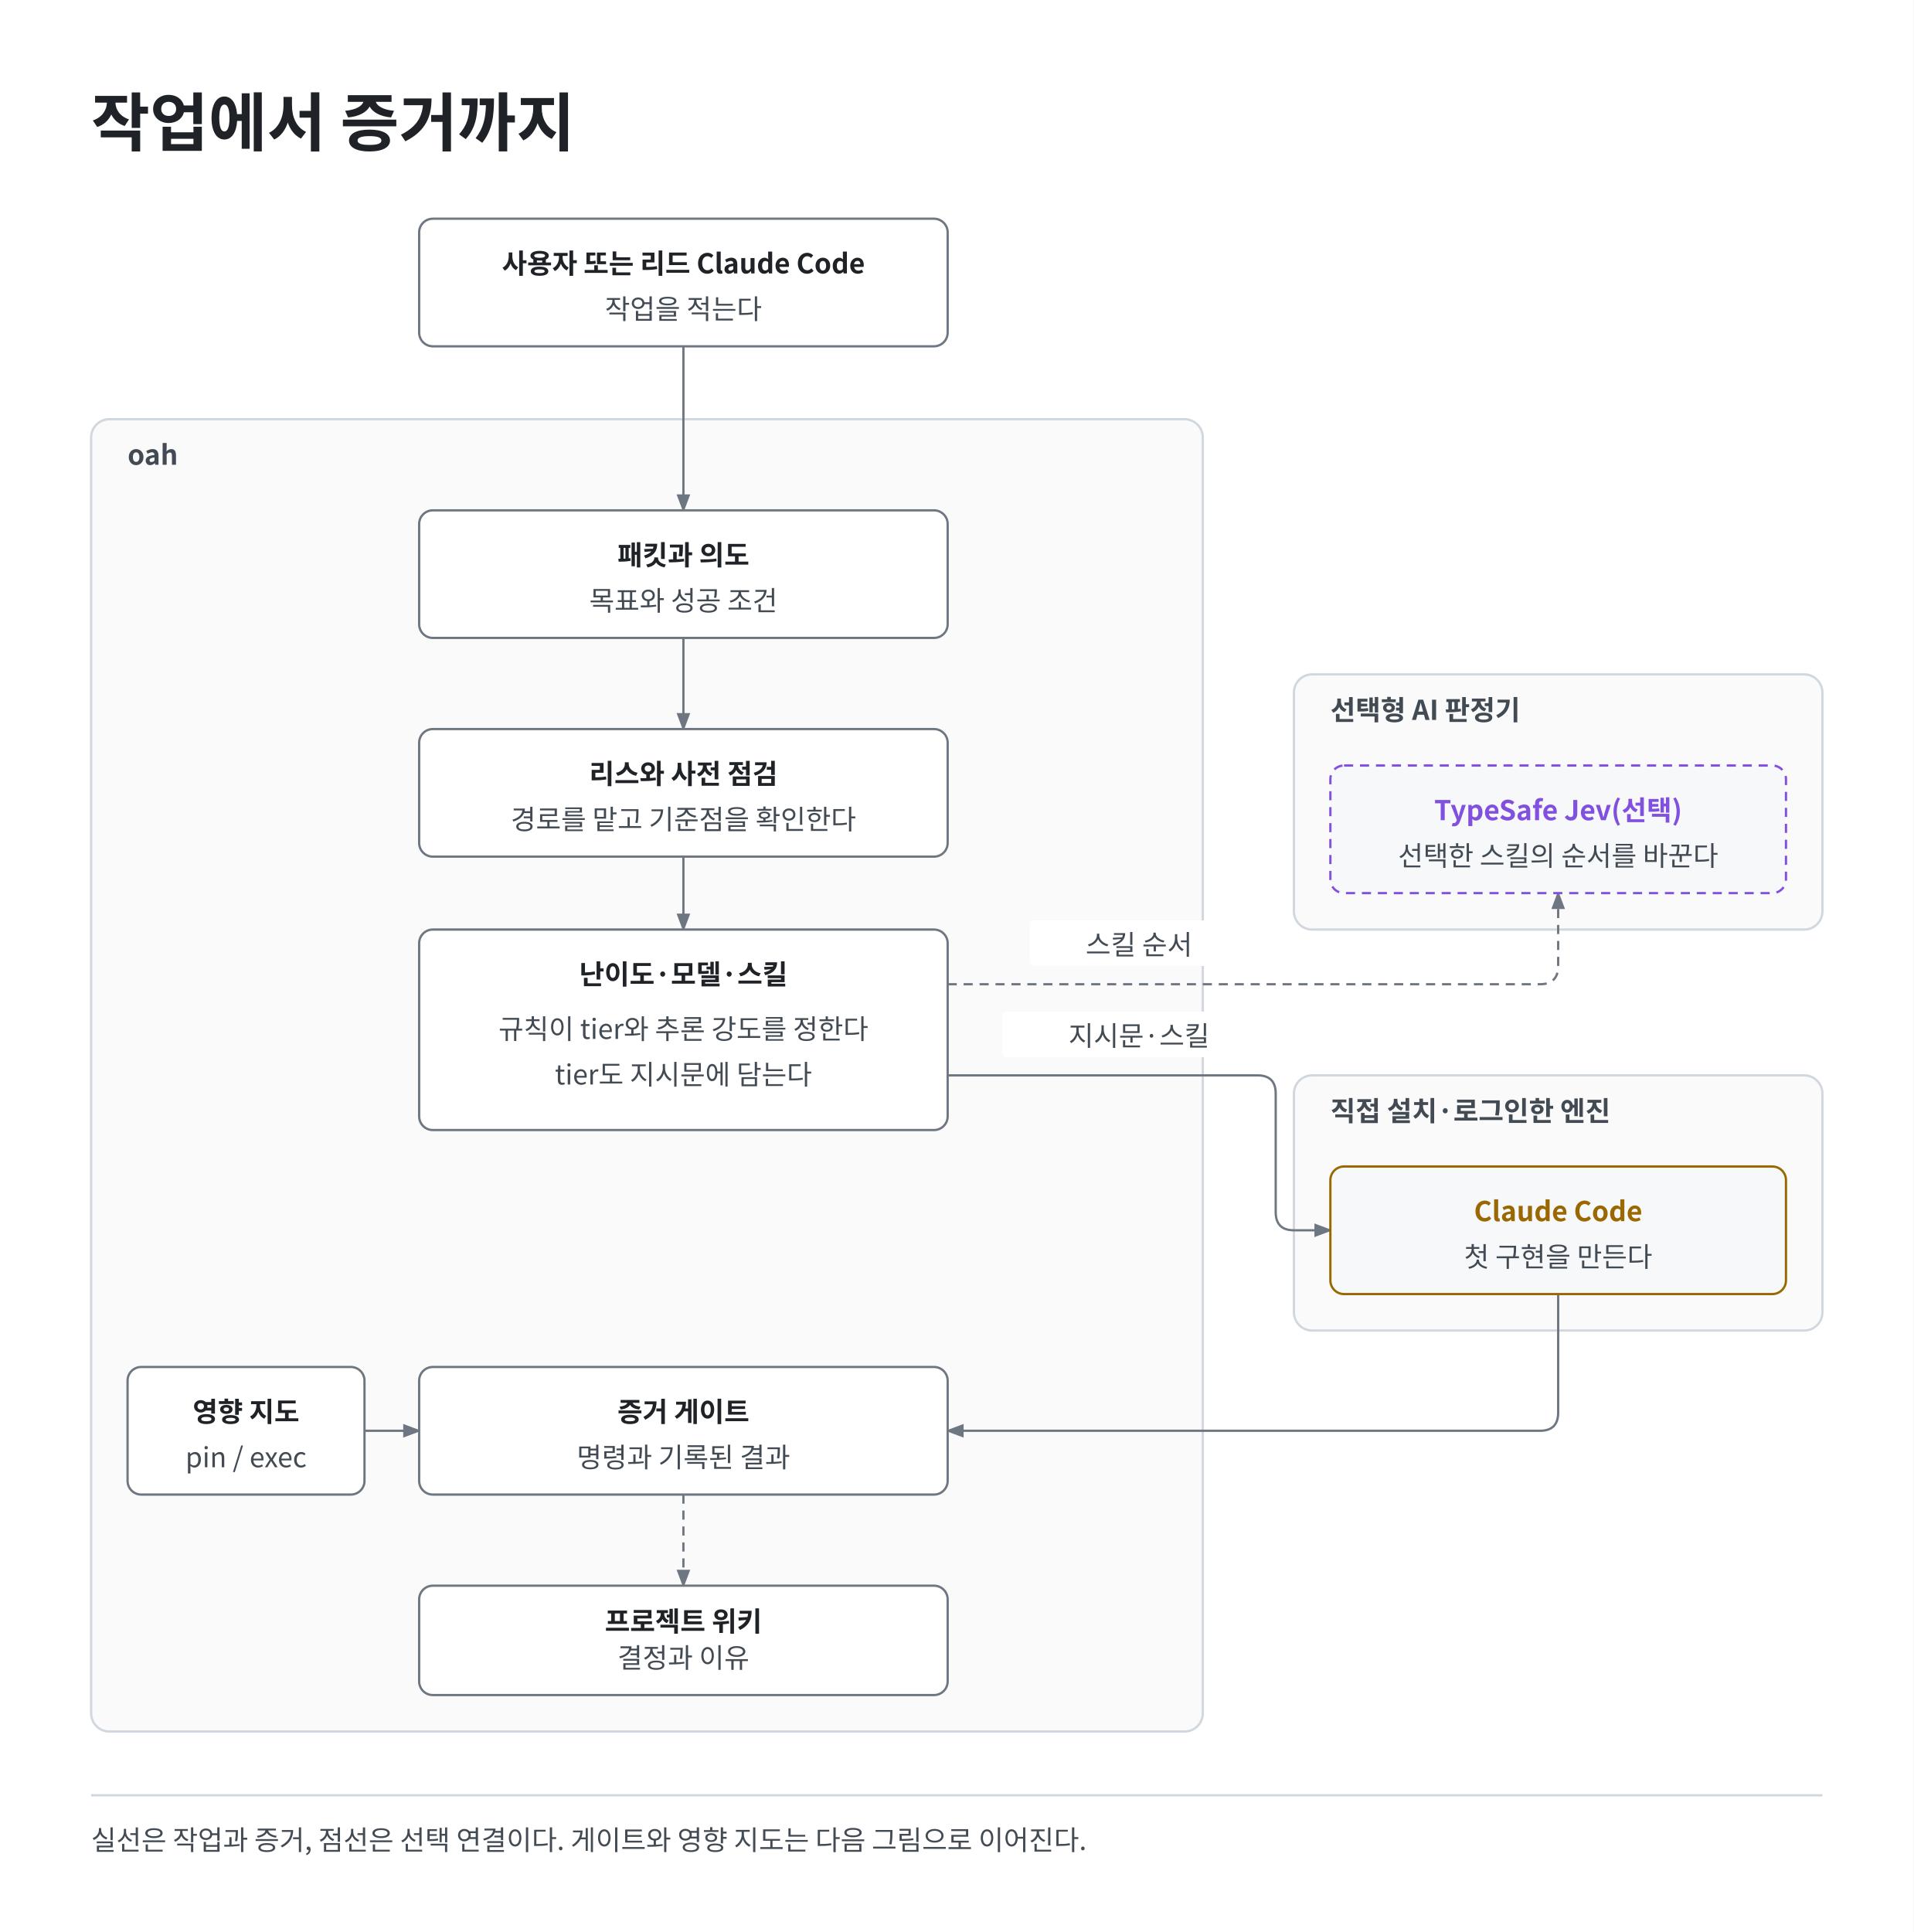
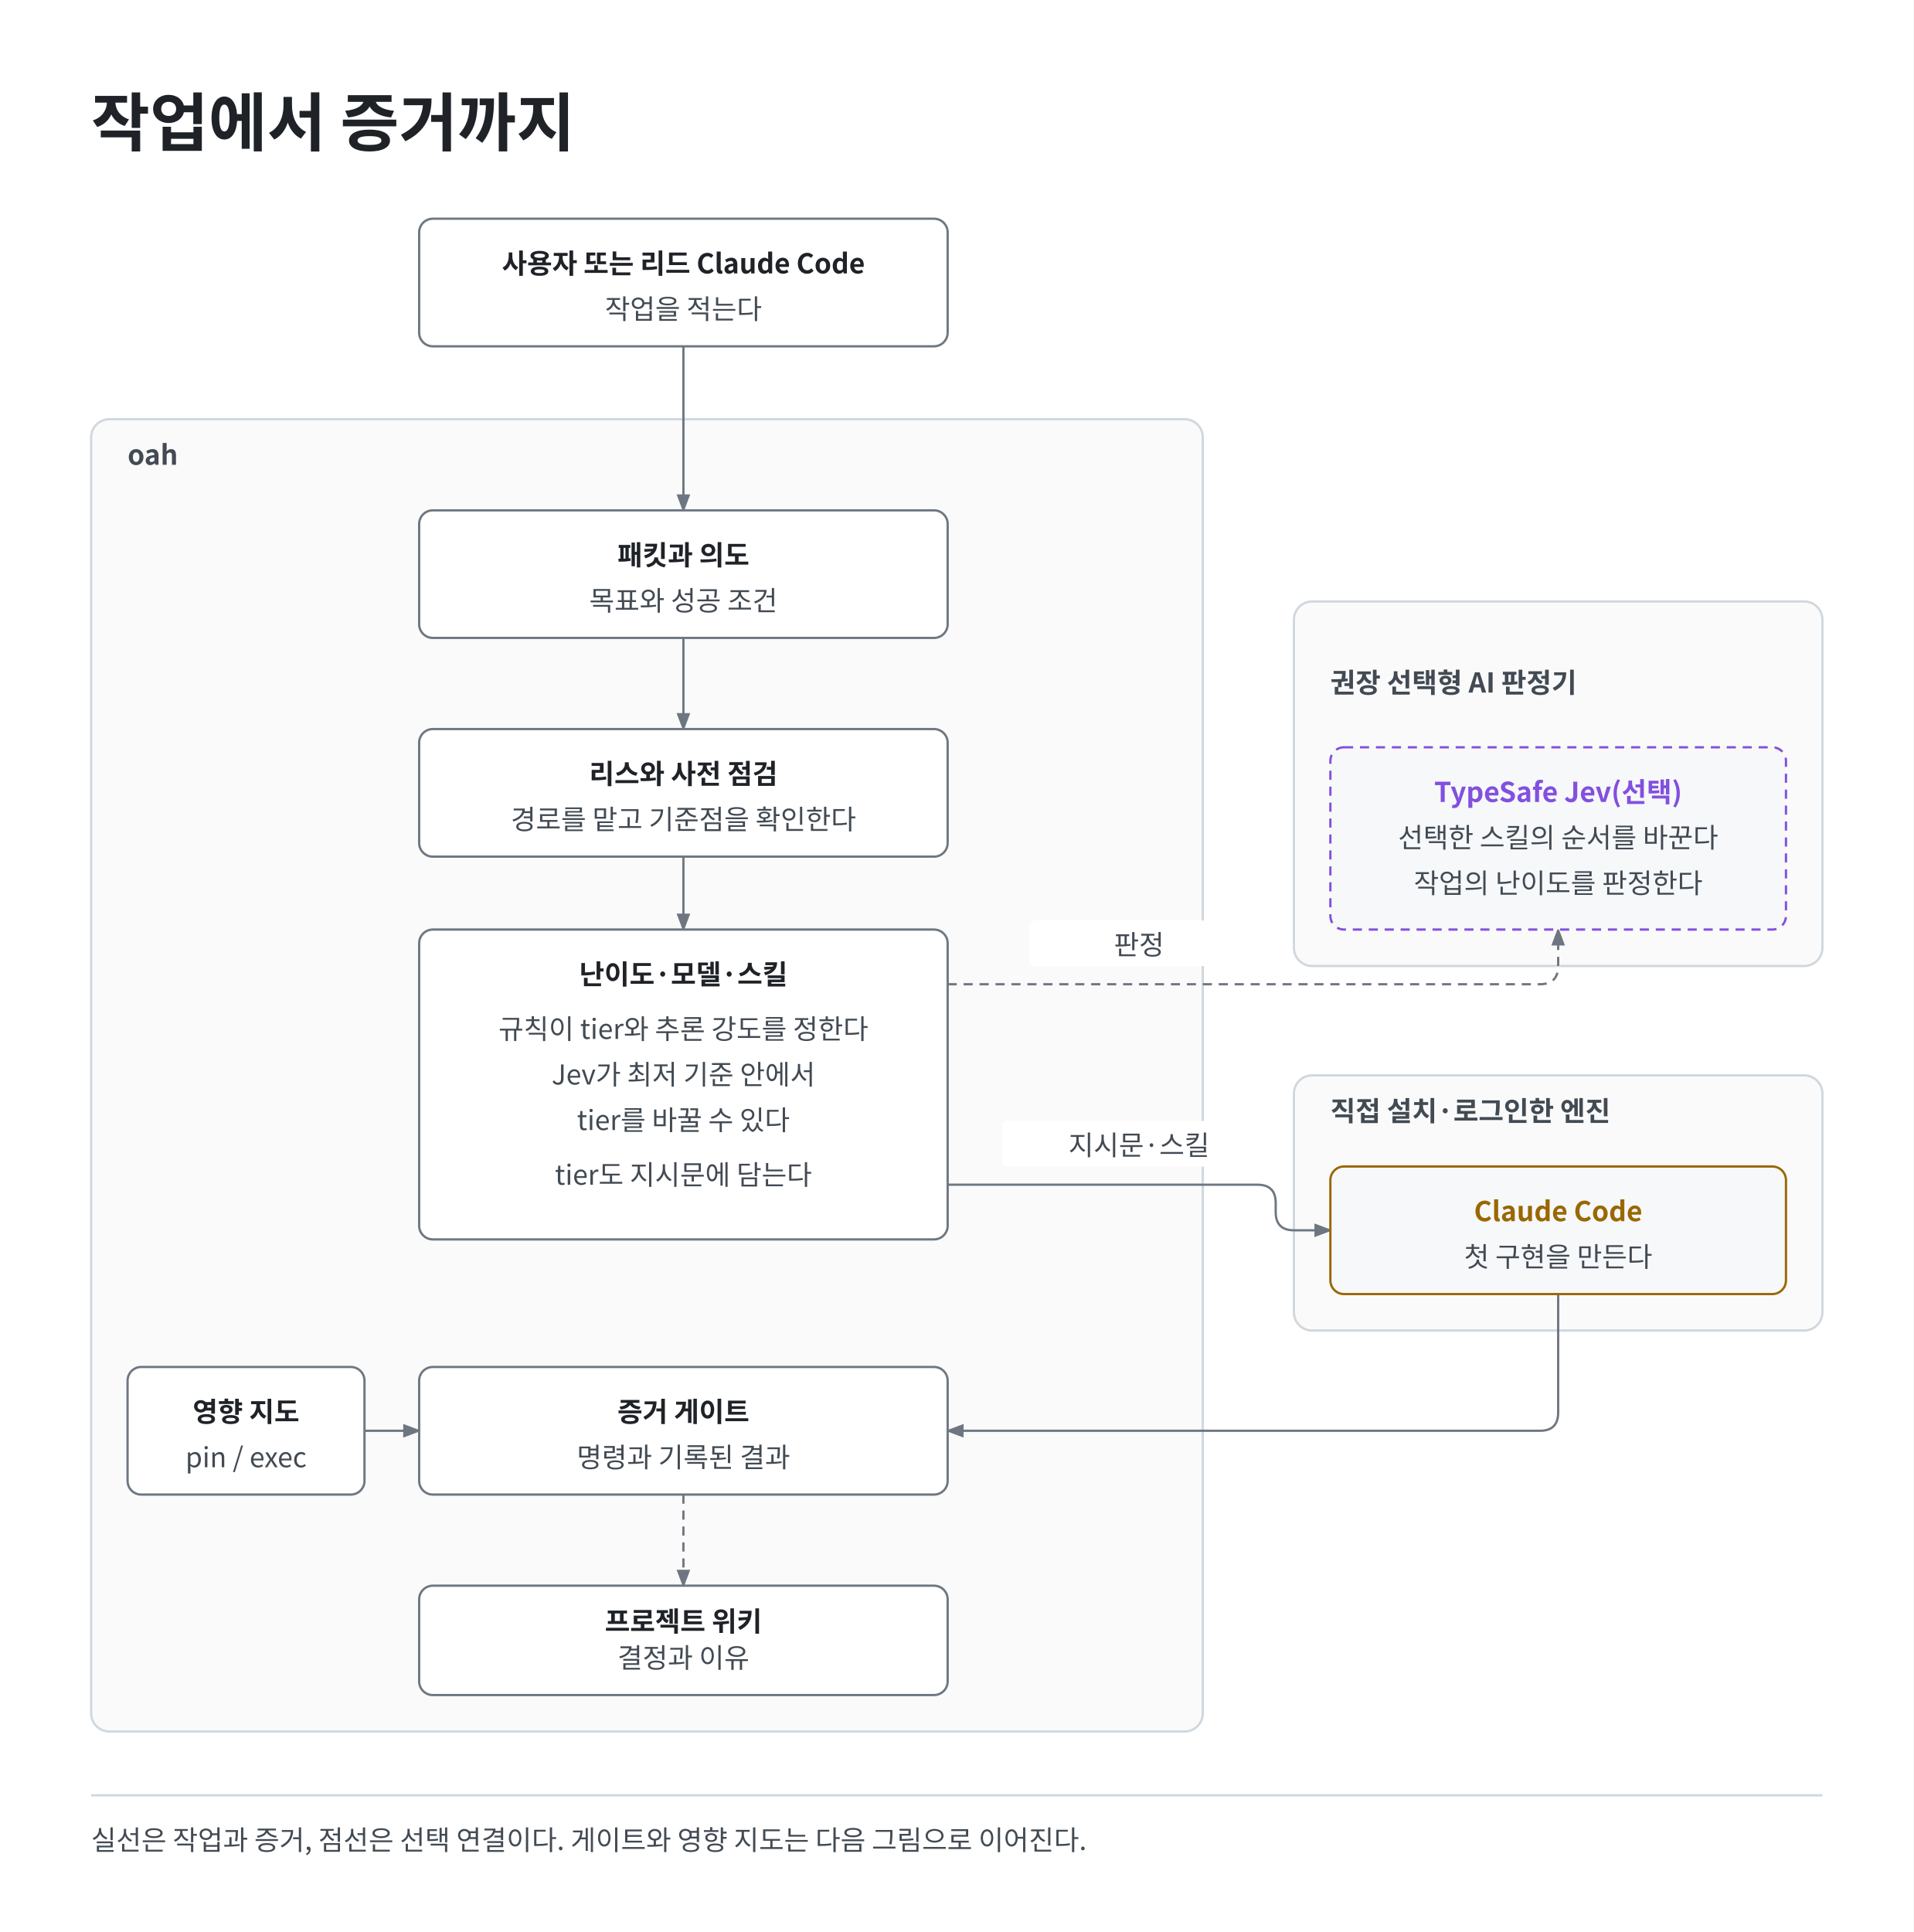
<svg xmlns="http://www.w3.org/2000/svg" viewBox="0 0 840 848" role="img" aria-labelledby="architecture-build-ko-light-title architecture-build-ko-light-desc" id="architecture-build-ko-light-root">
  <defs>
    <style>#architecture-build-ko-light-root { font-family: "Apple SD Gothic Neo", "Malgun Gothic", "Noto Sans KR", "Noto Sans CJK KR", system-ui, -apple-system, "Segoe UI", sans-serif; color: #1f2328; }
      #architecture-build-ko-light-root .diagram-container { width: 100%; overflow-x: auto; }
      #architecture-build-ko-light-root .title { font-size: 28px; font-weight: 600; }
      #architecture-build-ko-light-root .group { font-size: 14px; font-weight: 600; }
      #architecture-build-ko-light-root .node { font-size: 12px; font-weight: 600; }
      #architecture-build-ko-light-root .label { font-size: 12px; font-weight: 400; }
      #architecture-build-ko-light-root .mono { font-family: ui-monospace, "SFMono-Regular", Consolas, monospace; font-size: 8px; }
      #architecture-build-ko-light-root .arrow-label { font-family: "Apple SD Gothic Neo", "Malgun Gothic", "Noto Sans KR", "Noto Sans CJK KR", system-ui, -apple-system, "Segoe UI", sans-serif; font-size: 12px; font-weight: 500; }
      @media print {
#architecture-build-ko-light-root .diagram-container { overflow-x: visible; }
}</style>
    <marker id="architecture-build-ko-light-arrow" markerWidth="8" markerHeight="6" refX="7" refY="3" orient="auto">
      <polygon points="0 0, 8 3, 0 6" fill="#6e7781" />
    </marker>
  </defs>
  <rect x="0" y="0" width="840" height="848" fill="#ffffff" />
  <text x="40" y="64" class="title" text-anchor="start" fill="#1f2328">작업에서 증거까지</text>
  <rect x="40" y="184" width="488" height="576" rx="8" fill="#1f2328" fill-opacity="0.02" stroke="#d0d7de" stroke-width="1" />
  <text x="56" y="204" class="node" text-anchor="start" fill="#424a53">oah</text>
-   <rect x="568" y="296" width="232" height="112" rx="8" fill="#1f2328" fill-opacity="0.02" stroke="#d0d7de" stroke-width="1" />
-   <text x="584" y="316" class="node" text-anchor="start" fill="#424a53">선택형 AI 판정기</text>
+   <rect x="568" y="264" width="232" height="160" rx="8" fill="#1f2328" fill-opacity="0.02" stroke="#d0d7de" stroke-width="1" />
+   <text x="584" y="304" class="node" text-anchor="start" fill="#424a53">권장 선택형 AI 판정기</text>
  <rect x="568" y="472" width="232" height="112" rx="8" fill="#1f2328" fill-opacity="0.02" stroke="#d0d7de" stroke-width="1" />
  <text x="584" y="492" class="node" text-anchor="start" fill="#424a53">직접 설치·로그인한 엔진</text>
  <line x1="300" y1="152" x2="300" y2="224" data-from="you" data-to="intent" fill="none" stroke="#6e7781" stroke-width="1" marker-end="url(#architecture-build-ko-light-arrow)" />
  <line x1="300" y1="280" x2="300" y2="320" data-from="intent" data-to="lease" fill="none" stroke="#6e7781" stroke-width="1" marker-end="url(#architecture-build-ko-light-arrow)" />
  <line x1="300" y1="376" x2="300" y2="408" data-from="lease" data-to="route" fill="none" stroke="#6e7781" stroke-width="1" marker-end="url(#architecture-build-ko-light-arrow)" />
-   <path d="M 416,432 H 676 Q 684,432 684,424 V 392" data-from="route" data-to="jev" fill="none" stroke="#6e7781" stroke-width="1" stroke-dasharray="4,3" marker-end="url(#architecture-build-ko-light-arrow)" />
-   <path d="M 416,472 H 552 Q 560,472 560,480 V 532 Q 560,540 568,540 H 584" data-from="route" data-to="claude" fill="none" stroke="#6e7781" stroke-width="1" marker-end="url(#architecture-build-ko-light-arrow)" />
+   <path d="M 416,432 H 676 Q 684,432 684,424 V 408" data-from="route" data-to="jev" fill="none" stroke="#6e7781" stroke-width="1" stroke-dasharray="4,3" marker-end="url(#architecture-build-ko-light-arrow)" />
+   <path d="M 416,520 H 552 Q 560,520 560,528 V 532 Q 560,540 568,540 H 584" data-from="route" data-to="claude" fill="none" stroke="#6e7781" stroke-width="1" marker-end="url(#architecture-build-ko-light-arrow)" />
  <path d="M 684,568 V 620 Q 684,628 676,628 H 416" data-from="claude" data-to="gates" fill="none" stroke="#6e7781" stroke-width="1" marker-end="url(#architecture-build-ko-light-arrow)" />
  <line x1="160" y1="628" x2="184" y2="628" data-from="impact" data-to="gates" fill="none" stroke="#6e7781" stroke-width="1" marker-end="url(#architecture-build-ko-light-arrow)" />
  <line x1="300" y1="656" x2="300" y2="696" data-from="gates" data-to="wiki" fill="none" stroke="#6e7781" stroke-width="1" stroke-dasharray="4,3" marker-end="url(#architecture-build-ko-light-arrow)" />
  <rect x="452" y="404" width="96" height="20" rx="2" fill="#ffffff" />
-   <text x="500" y="419" class="arrow-label" text-anchor="middle" fill="#424a53">스킬 순서</text>
-   <rect x="440" y="444" width="120" height="20" rx="2" fill="#ffffff" />
-   <text x="500" y="459" class="arrow-label" text-anchor="middle" fill="#424a53">지시문·스킬</text>
+   <text x="500" y="419" class="arrow-label" text-anchor="middle" fill="#424a53">판정</text>
+   <rect x="440" y="492" width="120" height="20" rx="2" fill="#ffffff" />
+   <text x="500" y="507" class="arrow-label" text-anchor="middle" fill="#424a53">지시문·스킬</text>
  <g data-node-id="you">
    <rect x="184" y="96" width="232" height="56" rx="6" fill="#ffffff" stroke="#6e7781" stroke-width="1" />
    <text x="300" y="120" class="node" text-anchor="middle" fill="#1f2328">사용자 또는 리드 Claude Code</text>
    <text x="300" y="140" class="label" text-anchor="middle" fill="#424a53">작업을 적는다</text>
  </g>
  <g data-node-id="intent">
    <rect x="184" y="224" width="232" height="56" rx="6" fill="#ffffff" stroke="#6e7781" stroke-width="1" />
    <text x="300" y="248" class="node" text-anchor="middle" fill="#1f2328">패킷과 의도</text>
    <text x="300" y="268" class="label" text-anchor="middle" fill="#424a53">목표와 성공 조건</text>
  </g>
  <g data-node-id="lease">
    <rect x="184" y="320" width="232" height="56" rx="6" fill="#ffffff" stroke="#6e7781" stroke-width="1" />
    <text x="300" y="344" class="node" text-anchor="middle" fill="#1f2328">리스와 사전 점검</text>
    <text x="300" y="364" class="label" text-anchor="middle" fill="#424a53">경로를 맡고 기준점을 확인한다</text>
  </g>
  <g data-node-id="route">
-     <rect x="184" y="408" width="232" height="88" rx="6" fill="#ffffff" stroke="#6e7781" stroke-width="1" />
+     <rect x="184" y="408" width="232" height="136" rx="6" fill="#ffffff" stroke="#6e7781" stroke-width="1" />
    <text x="300" y="432" class="node" text-anchor="middle" fill="#1f2328">난이도·모델·스킬</text>
    <text x="300" y="456" class="label" text-anchor="middle" fill="#424a53">규칙이 tier와 추론 강도를 정한다</text>
-     <text x="300" y="476" class="label" text-anchor="middle" fill="#424a53">tier도 지시문에 담는다</text>
+     <text x="300" y="476" class="label" text-anchor="middle" fill="#424a53">Jev가 최저 기준 안에서</text>
+     <text x="300" y="496" class="label" text-anchor="middle" fill="#424a53">tier를 바꿀 수 있다</text>
+     <text x="300" y="520" class="label" text-anchor="middle" fill="#424a53">tier도 지시문에 담는다</text>
  </g>
  <g data-node-id="jev">
-     <rect x="584" y="336" width="200" height="56" rx="6" fill="#f6f8fa" stroke="#8250df" stroke-width="1" stroke-dasharray="4,3" />
-     <text x="684" y="360" class="node" text-anchor="middle" fill="#8250df">TypeSafe Jev(선택)</text>
-     <text x="684" y="380" class="label" text-anchor="middle" fill="#424a53">선택한 스킬의 순서를 바꾼다</text>
+     <rect x="584" y="328" width="200" height="80" rx="6" fill="#f6f8fa" stroke="#8250df" stroke-width="1" stroke-dasharray="4,3" />
+     <text x="684" y="352" class="node" text-anchor="middle" fill="#8250df">TypeSafe Jev(선택)</text>
+     <text x="684" y="372" class="label" text-anchor="middle" fill="#424a53">선택한 스킬의 순서를 바꾼다</text>
+     <text x="684" y="392" class="label" text-anchor="middle" fill="#424a53">작업의 난이도를 판정한다</text>
  </g>
  <g data-node-id="claude">
    <rect x="584" y="512" width="200" height="56" rx="6" fill="#f6f8fa" stroke="#9a6700" stroke-width="1" />
    <text x="684" y="536" class="node" text-anchor="middle" fill="#9a6700">Claude Code</text>
    <text x="684" y="556" class="label" text-anchor="middle" fill="#424a53">첫 구현을 만든다</text>
  </g>
  <g data-node-id="impact">
    <rect x="56" y="600" width="104" height="56" rx="6" fill="#ffffff" stroke="#6e7781" stroke-width="1" />
    <text x="108" y="624" class="node" text-anchor="middle" fill="#1f2328">영향 지도</text>
    <text x="108" y="644" class="label" text-anchor="middle" fill="#424a53">pin / exec</text>
  </g>
  <g data-node-id="gates">
    <rect x="184" y="600" width="232" height="56" rx="6" fill="#ffffff" stroke="#6e7781" stroke-width="1" />
    <text x="300" y="624" class="node" text-anchor="middle" fill="#1f2328">증거 게이트</text>
    <text x="300" y="644" class="label" text-anchor="middle" fill="#424a53">명령과 기록된 결과</text>
  </g>
  <g data-node-id="wiki">
    <rect x="184" y="696" width="232" height="48" rx="6" fill="#ffffff" stroke="#6e7781" stroke-width="1" />
    <text x="300" y="716" class="node" text-anchor="middle" fill="#1f2328">프로젝트 위키</text>
    <text x="300" y="732" class="label" text-anchor="middle" fill="#424a53">결정과 이유</text>
  </g>
  <line x1="40" y1="788" x2="800" y2="788" stroke="#d0d7de" stroke-width="1" />
  <text x="40" y="812" class="label" text-anchor="start" fill="#424a53">실선은 작업과 증거, 점선은 선택 연결이다. 게이트와 영향 지도는 다음 그림으로 이어진다.</text>
</svg>
